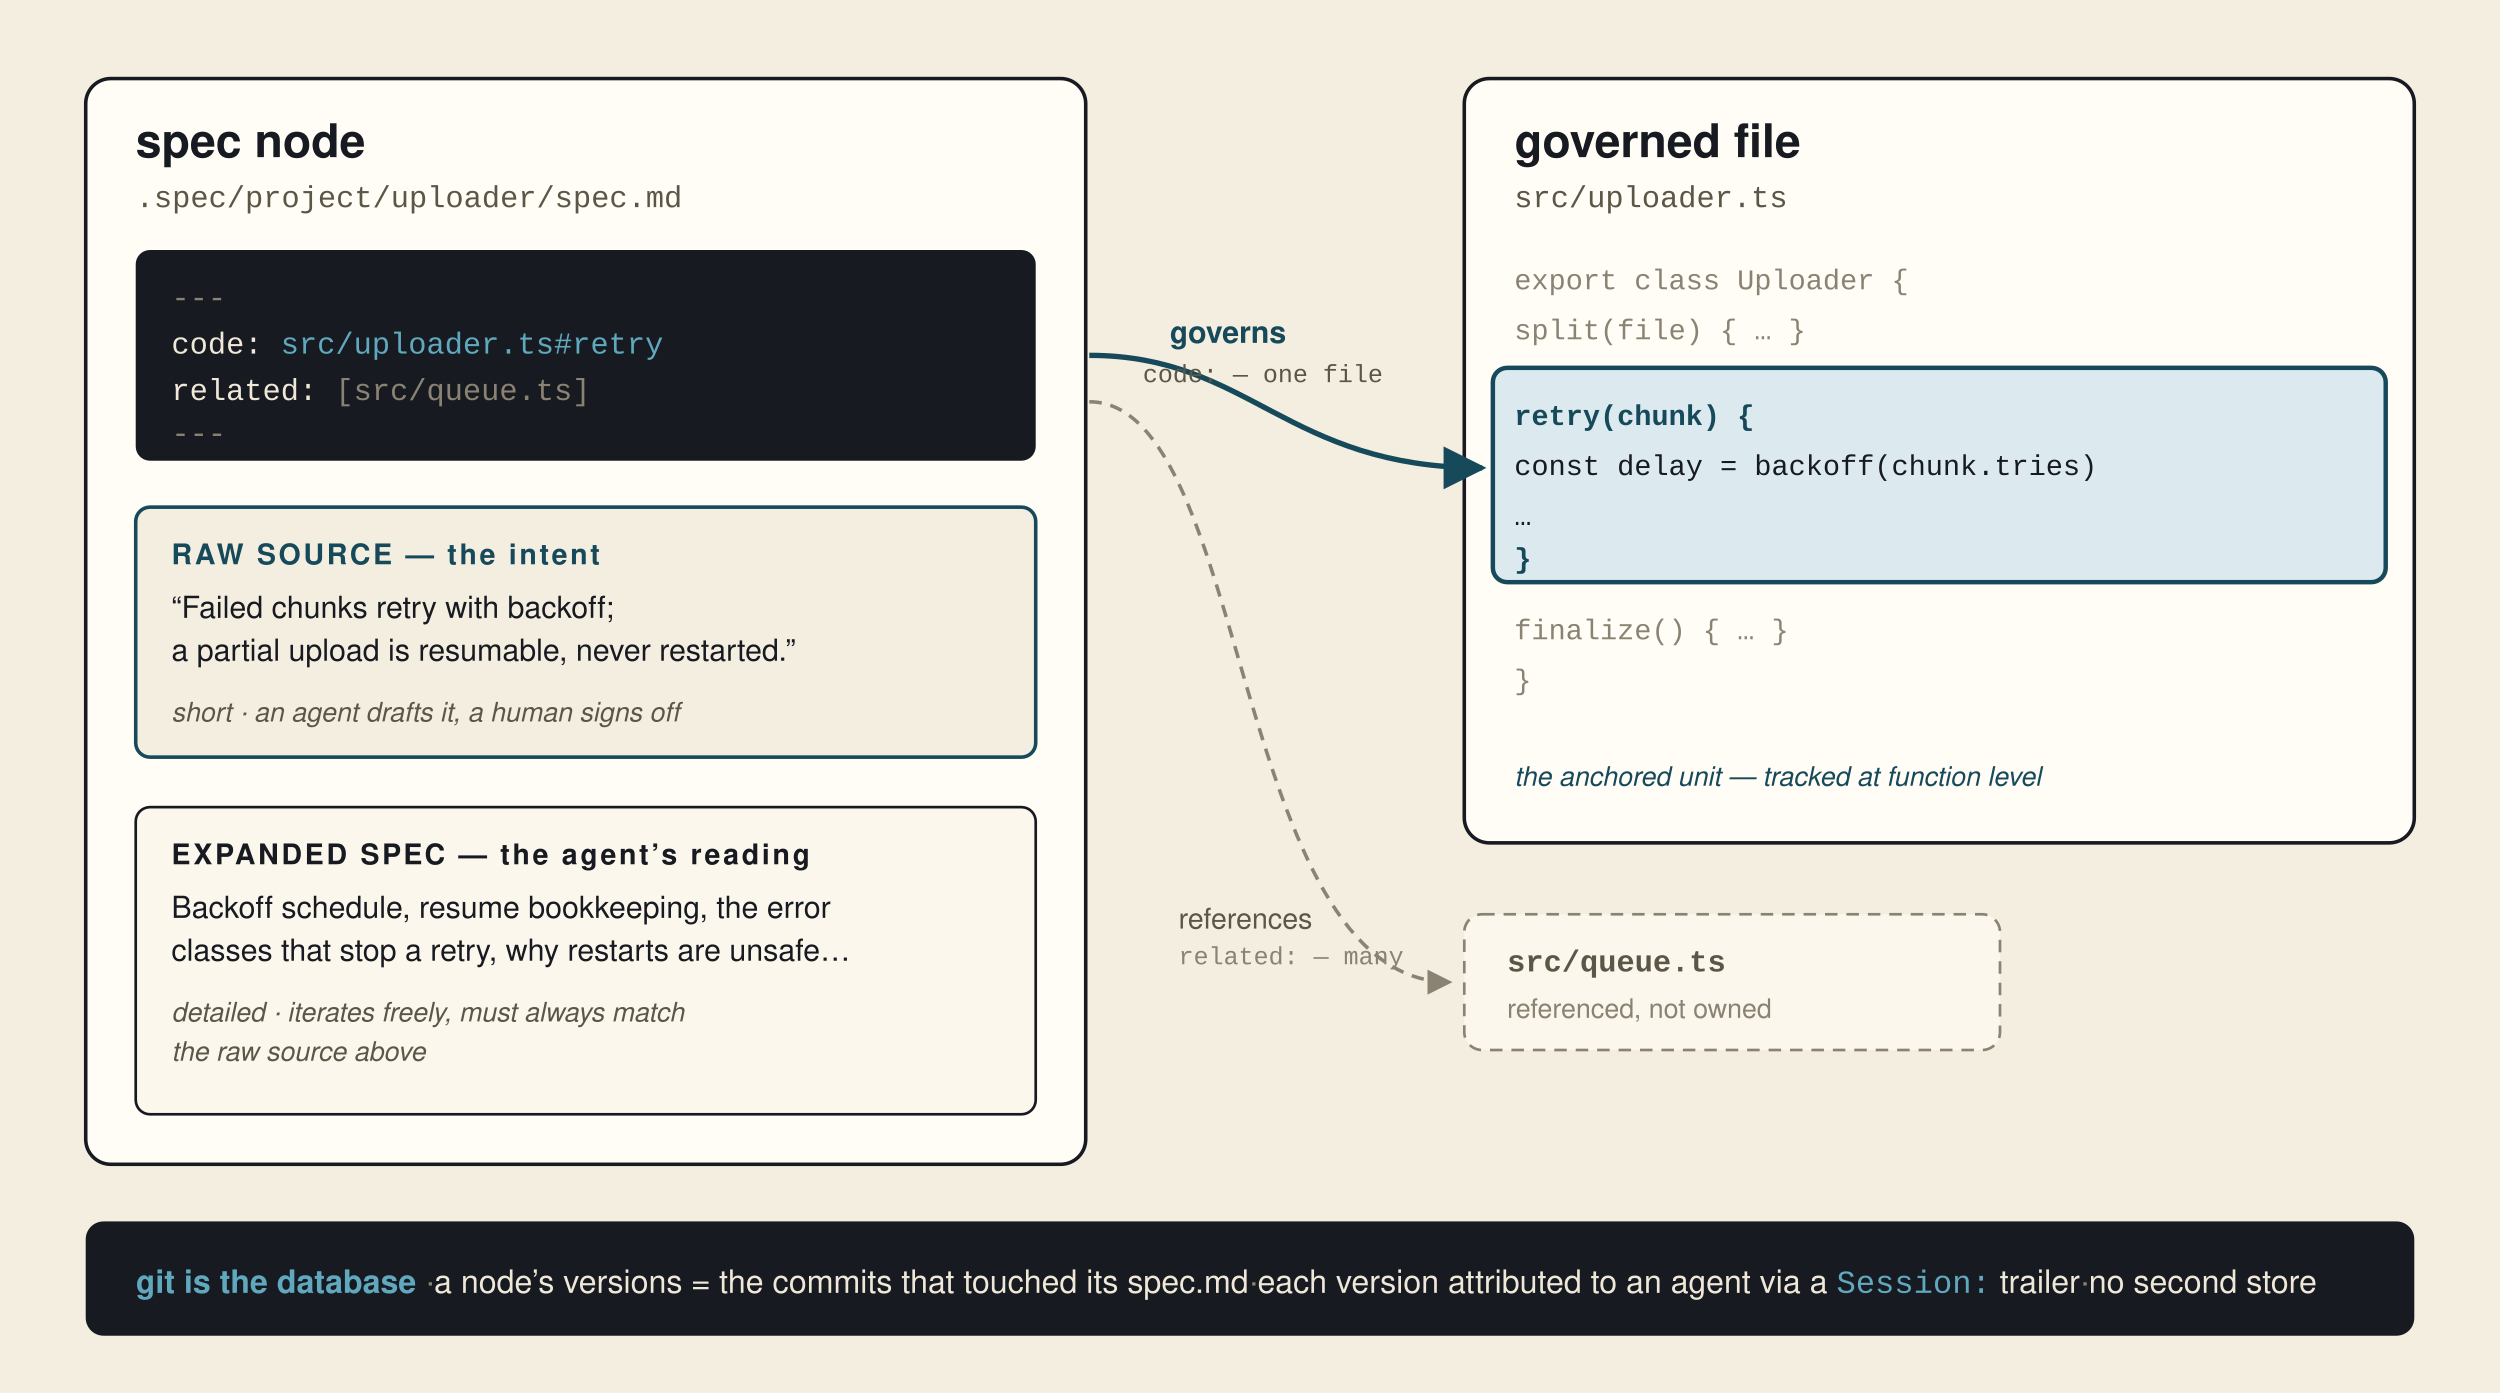
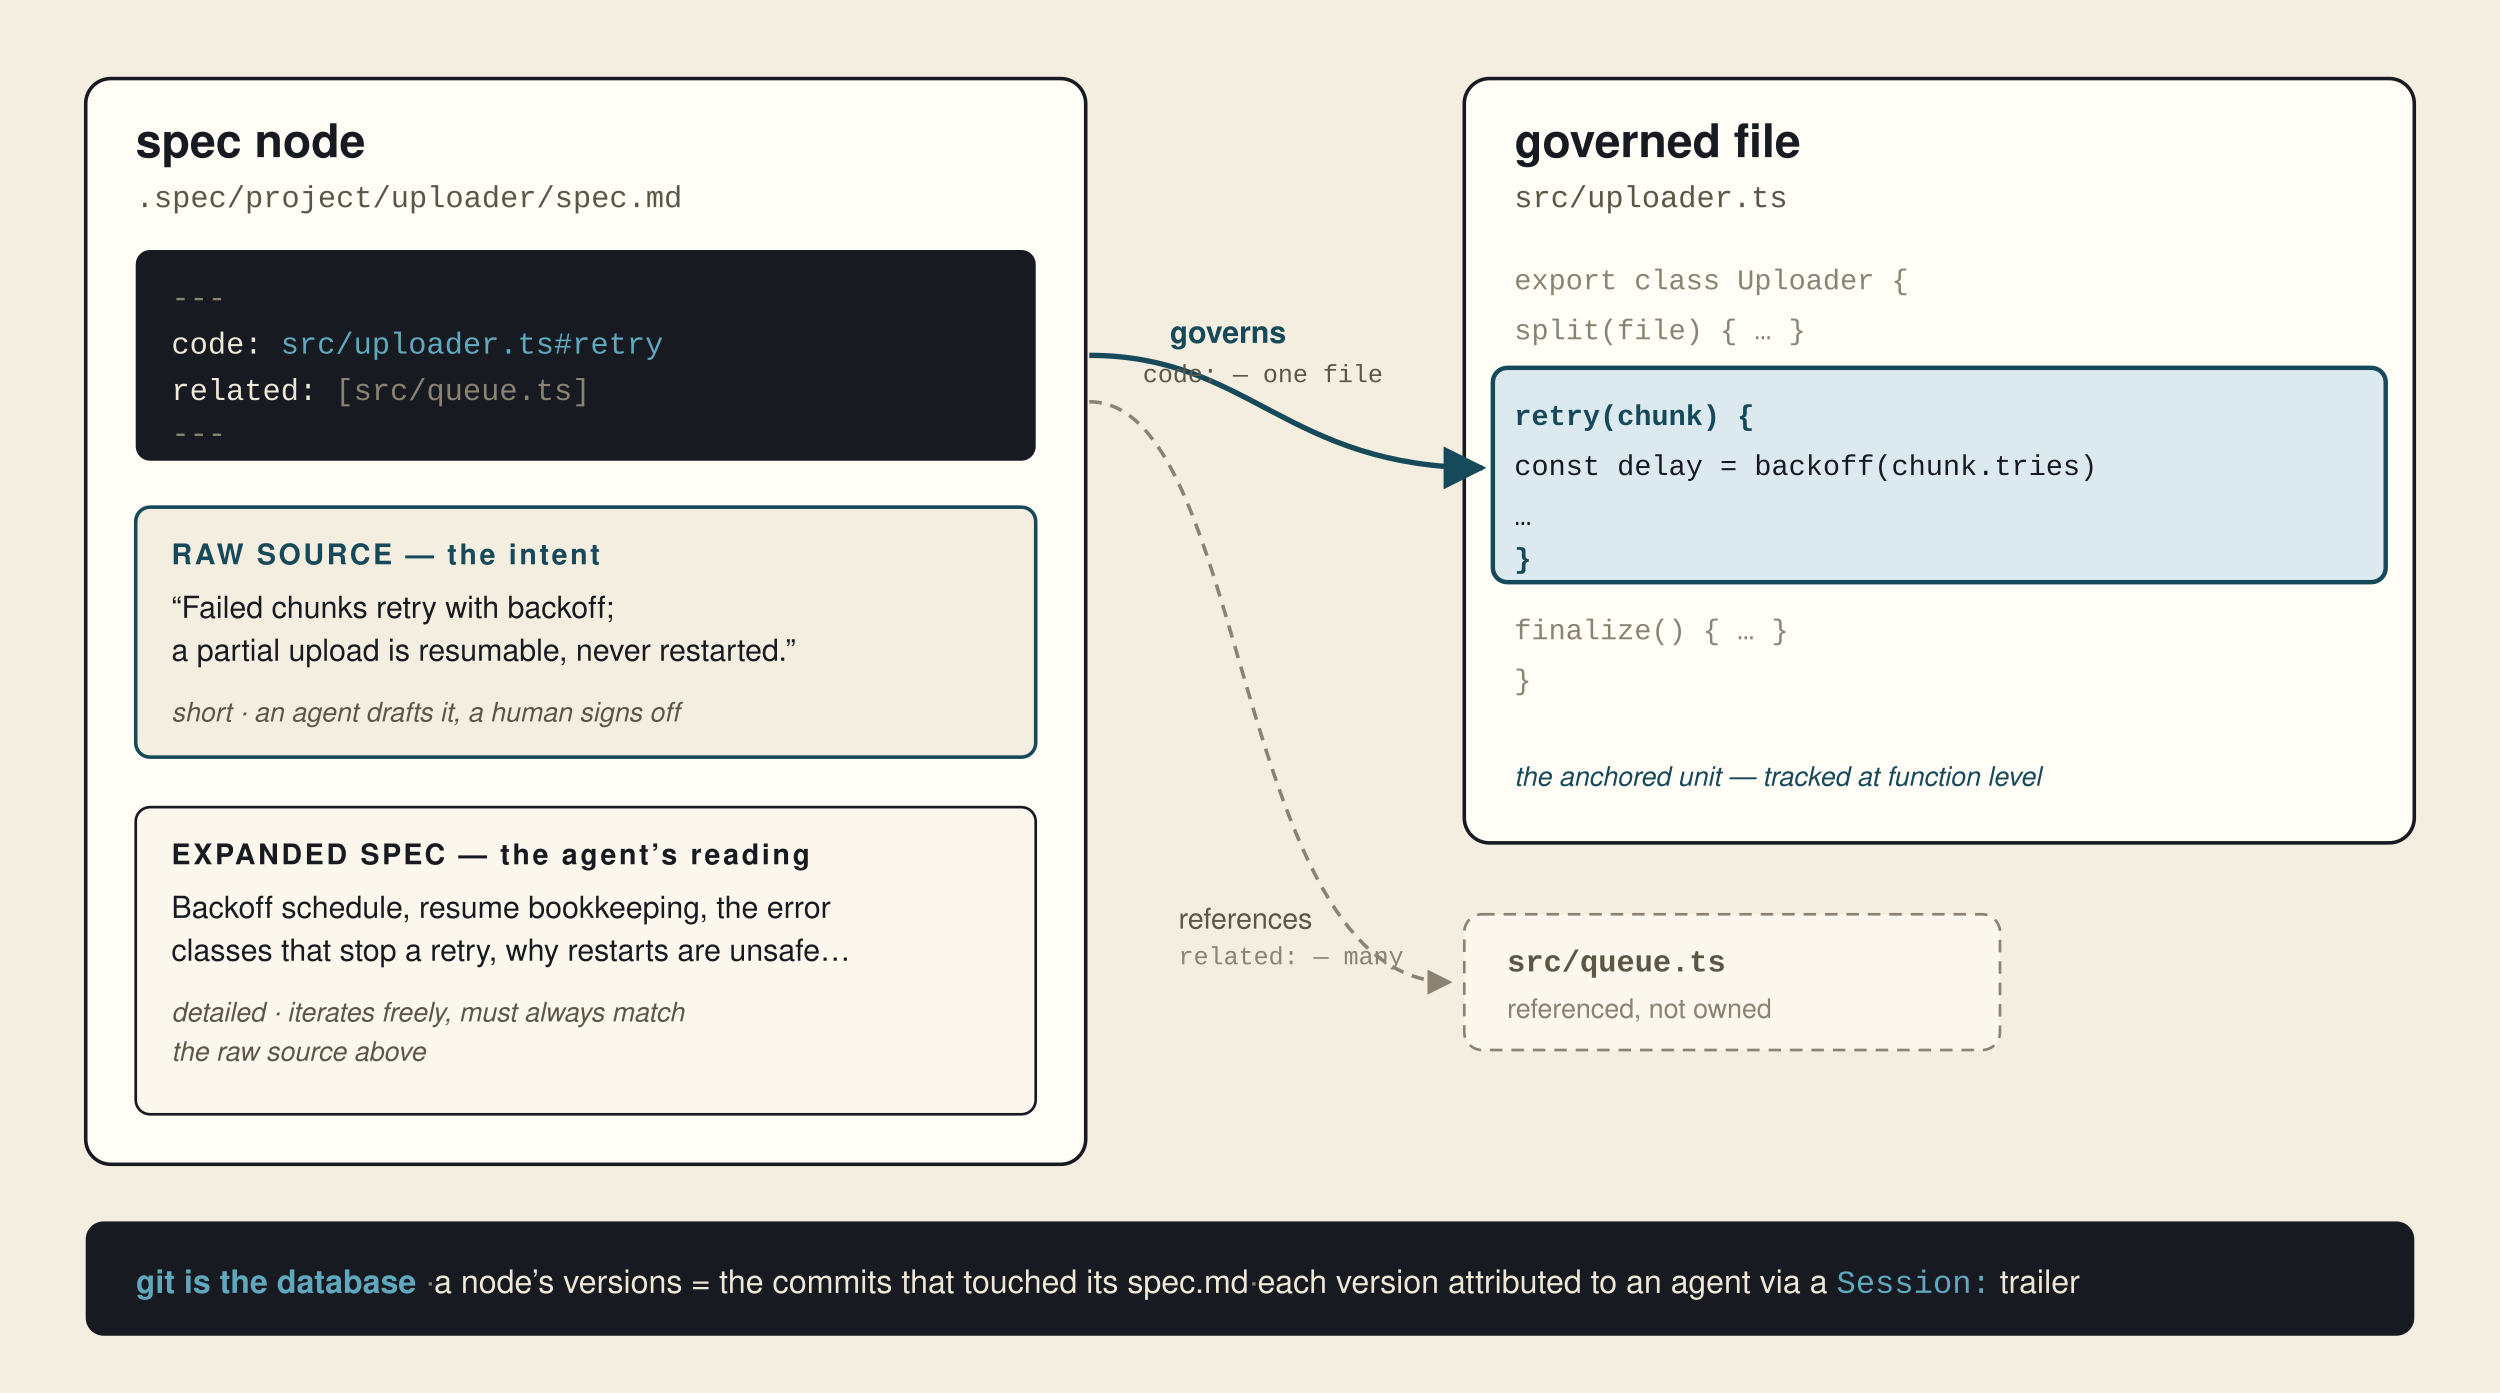
<svg xmlns="http://www.w3.org/2000/svg" viewBox="0 0 1400 780" font-family="-apple-system, 'Segoe UI', Helvetica, Arial, sans-serif">
  <rect width="1400" height="780" fill="#F4EEE0" />
  <defs>
    <marker id="arr" viewBox="0 0 10 10" refX="9" refY="5" markerWidth="8" markerHeight="8" orient="auto-start-reverse">
      <path d="M0,0 L10,5 L0,10 z" fill="#16495A" />
    </marker>
    <marker id="arrdim" viewBox="0 0 10 10" refX="9" refY="5" markerWidth="7" markerHeight="7" orient="auto-start-reverse">
      <path d="M0,0 L10,5 L0,10 z" fill="#8A8272" />
    </marker>
  </defs>
  <g>
    <rect x="48" y="44" width="560" height="608" rx="14" fill="#FFFDF6" stroke="#171A20" stroke-width="2" />
    <text x="76" y="88" font-size="26" font-weight="700" fill="#171A20">spec node</text>
    <text x="76" y="116" font-size="17" fill="#5C5647" font-family="ui-monospace, Menlo, Consolas, 'Liberation Mono', monospace">.spec/project/uploader/spec.md</text>
    <rect x="76" y="140" width="504" height="118" rx="8" fill="#171A20" />
    <g font-family="ui-monospace, Menlo, Consolas, 'Liberation Mono', monospace" font-size="17">
      <text x="96" y="172" fill="#8A8272">---</text>
      <text x="96" y="198" fill="#EFE8D8">code: <tspan fill="#5FA8BE">src/uploader.ts#retry</tspan>
      </text>
      <text x="96" y="224" fill="#EFE8D8">related: <tspan fill="#8A8272">[src/queue.ts]</tspan>
      </text>
      <text x="96" y="248" fill="#8A8272">---</text>
    </g>
    <rect x="76" y="284" width="504" height="140" rx="8" fill="#F4EEE0" stroke="#16495A" stroke-width="2" />
    <text x="96" y="316" font-size="16" font-weight="700" letter-spacing="1.5" fill="#16495A">RAW SOURCE — the intent</text>
    <text x="96" y="346" font-size="17" fill="#171A20">“Failed chunks retry with backoff;</text>
    <text x="96" y="370" font-size="17" fill="#171A20">a partial upload is resumable, never restarted.”</text>
    <text x="96" y="404" font-size="15" font-style="italic" fill="#5C5647">short · an agent drafts it, a human signs off</text>
    <rect x="76" y="452" width="504" height="172" rx="8" fill="#FBF7EC" stroke="#171A20" stroke-width="1.5" stroke-dasharray="none" />
    <text x="96" y="484" font-size="16" font-weight="700" letter-spacing="1.5" fill="#171A20">EXPANDED SPEC — the agent’s reading</text>
    <text x="96" y="514" font-size="17" fill="#171A20">Backoff schedule, resume bookkeeping, the error</text>
    <text x="96" y="538" font-size="17" fill="#171A20">classes that stop a retry, why restarts are unsafe…</text>
    <text x="96" y="572" font-size="15" font-style="italic" fill="#5C5647">detailed · iterates freely, must always match</text>
    <text x="96" y="594" font-size="15" font-style="italic" fill="#5C5647">the raw source above</text>
  </g>
  <g>
    <rect x="820" y="44" width="532" height="428" rx="14" fill="#FFFDF6" stroke="#171A20" stroke-width="2" />
    <text x="848" y="88" font-size="26" font-weight="700" fill="#171A20">governed file</text>
    <text x="848" y="116" font-size="17" fill="#5C5647" font-family="ui-monospace, Menlo, Consolas, 'Liberation Mono', monospace">src/uploader.ts</text>
    <g font-family="ui-monospace, Menlo, Consolas, 'Liberation Mono', monospace" font-size="16" fill="#8A8272">
      <text x="848" y="162">export class Uploader {</text>
      <text x="848" y="190">  split(file) { … }</text>
    </g>
    <rect x="836" y="206" width="500" height="120" rx="8" fill="#DCEAF0" stroke="#16495A" stroke-width="2.5" />
    <g font-family="ui-monospace, Menlo, Consolas, 'Liberation Mono', monospace" font-size="16" fill="#171A20">
      <text x="848" y="238">
        <tspan font-weight="700" fill="#16495A">retry(chunk) {</tspan>
      </text>
      <text x="848" y="266">    const delay = backoff(chunk.tries)</text>
      <text x="848" y="294">    …</text>
      <text x="848" y="318">
        <tspan font-weight="700" fill="#16495A">}</tspan>
      </text>
    </g>
    <g font-family="ui-monospace, Menlo, Consolas, 'Liberation Mono', monospace" font-size="16" fill="#8A8272">
      <text x="848" y="358">  finalize() { … }</text>
      <text x="848" y="386">}</text>
    </g>
    <text x="848" y="440" font-size="15" font-style="italic" fill="#16495A">the anchored unit — tracked at function level</text>
    <rect x="820" y="512" width="300" height="76" rx="10" fill="#FBF7EC" stroke="#8A8272" stroke-width="1.5" stroke-dasharray="7 5" />
    <text x="844" y="544" font-size="17" font-weight="600" fill="#5C5647" font-family="ui-monospace, Menlo, Consolas, 'Liberation Mono', monospace">src/queue.ts</text>
    <text x="844" y="570" font-size="15" fill="#8A8272">referenced, not owned</text>
  </g>
  <path d="M 610 199 C 700 199, 720 262, 830 262" fill="none" stroke="#16495A" stroke-width="3" marker-end="url(#arr)" />
  <text x="655" y="192" font-size="17" font-weight="700" fill="#16495A">governs</text>
  <text x="640" y="214" font-size="14" fill="#5C5647" font-family="ui-monospace, Menlo, Consolas, 'Liberation Mono', monospace">code: — one file</text>
  <path d="M 610 225 C 700 225, 690 550, 812 550" fill="none" stroke="#8A8272" stroke-width="2" stroke-dasharray="7 5" marker-end="url(#arrdim)" />
  <text x="660" y="520" font-size="16" fill="#5C5647">references</text>
  <text x="660" y="540" font-size="14" fill="#8A8272" font-family="ui-monospace, Menlo, Consolas, 'Liberation Mono', monospace">related: — many</text>
  <rect x="48" y="684" width="1304" height="64" rx="10" fill="#171A20" />
  <text x="76" y="724" font-size="18" fill="#EFE8D8">
    <tspan font-weight="700" fill="#5FA8BE">git is the database</tspan>
-     <tspan fill="#8A8272">  ·  </tspan>a node’s versions = the commits that touched its spec.md<tspan fill="#8A8272">  ·  </tspan>each version attributed to an agent via a <tspan font-family="ui-monospace, Menlo, Consolas, 'Liberation Mono', monospace" fill="#5FA8BE">Session:</tspan> trailer<tspan fill="#8A8272">  ·  </tspan>no second store
+     <tspan fill="#8A8272">  ·  </tspan>a node’s versions = the commits that touched its spec.md<tspan fill="#8A8272">  ·  </tspan>each version attributed to an agent via a <tspan font-family="ui-monospace, Menlo, Consolas, 'Liberation Mono', monospace" fill="#5FA8BE">Session:</tspan> trailer
  </text>
</svg>
